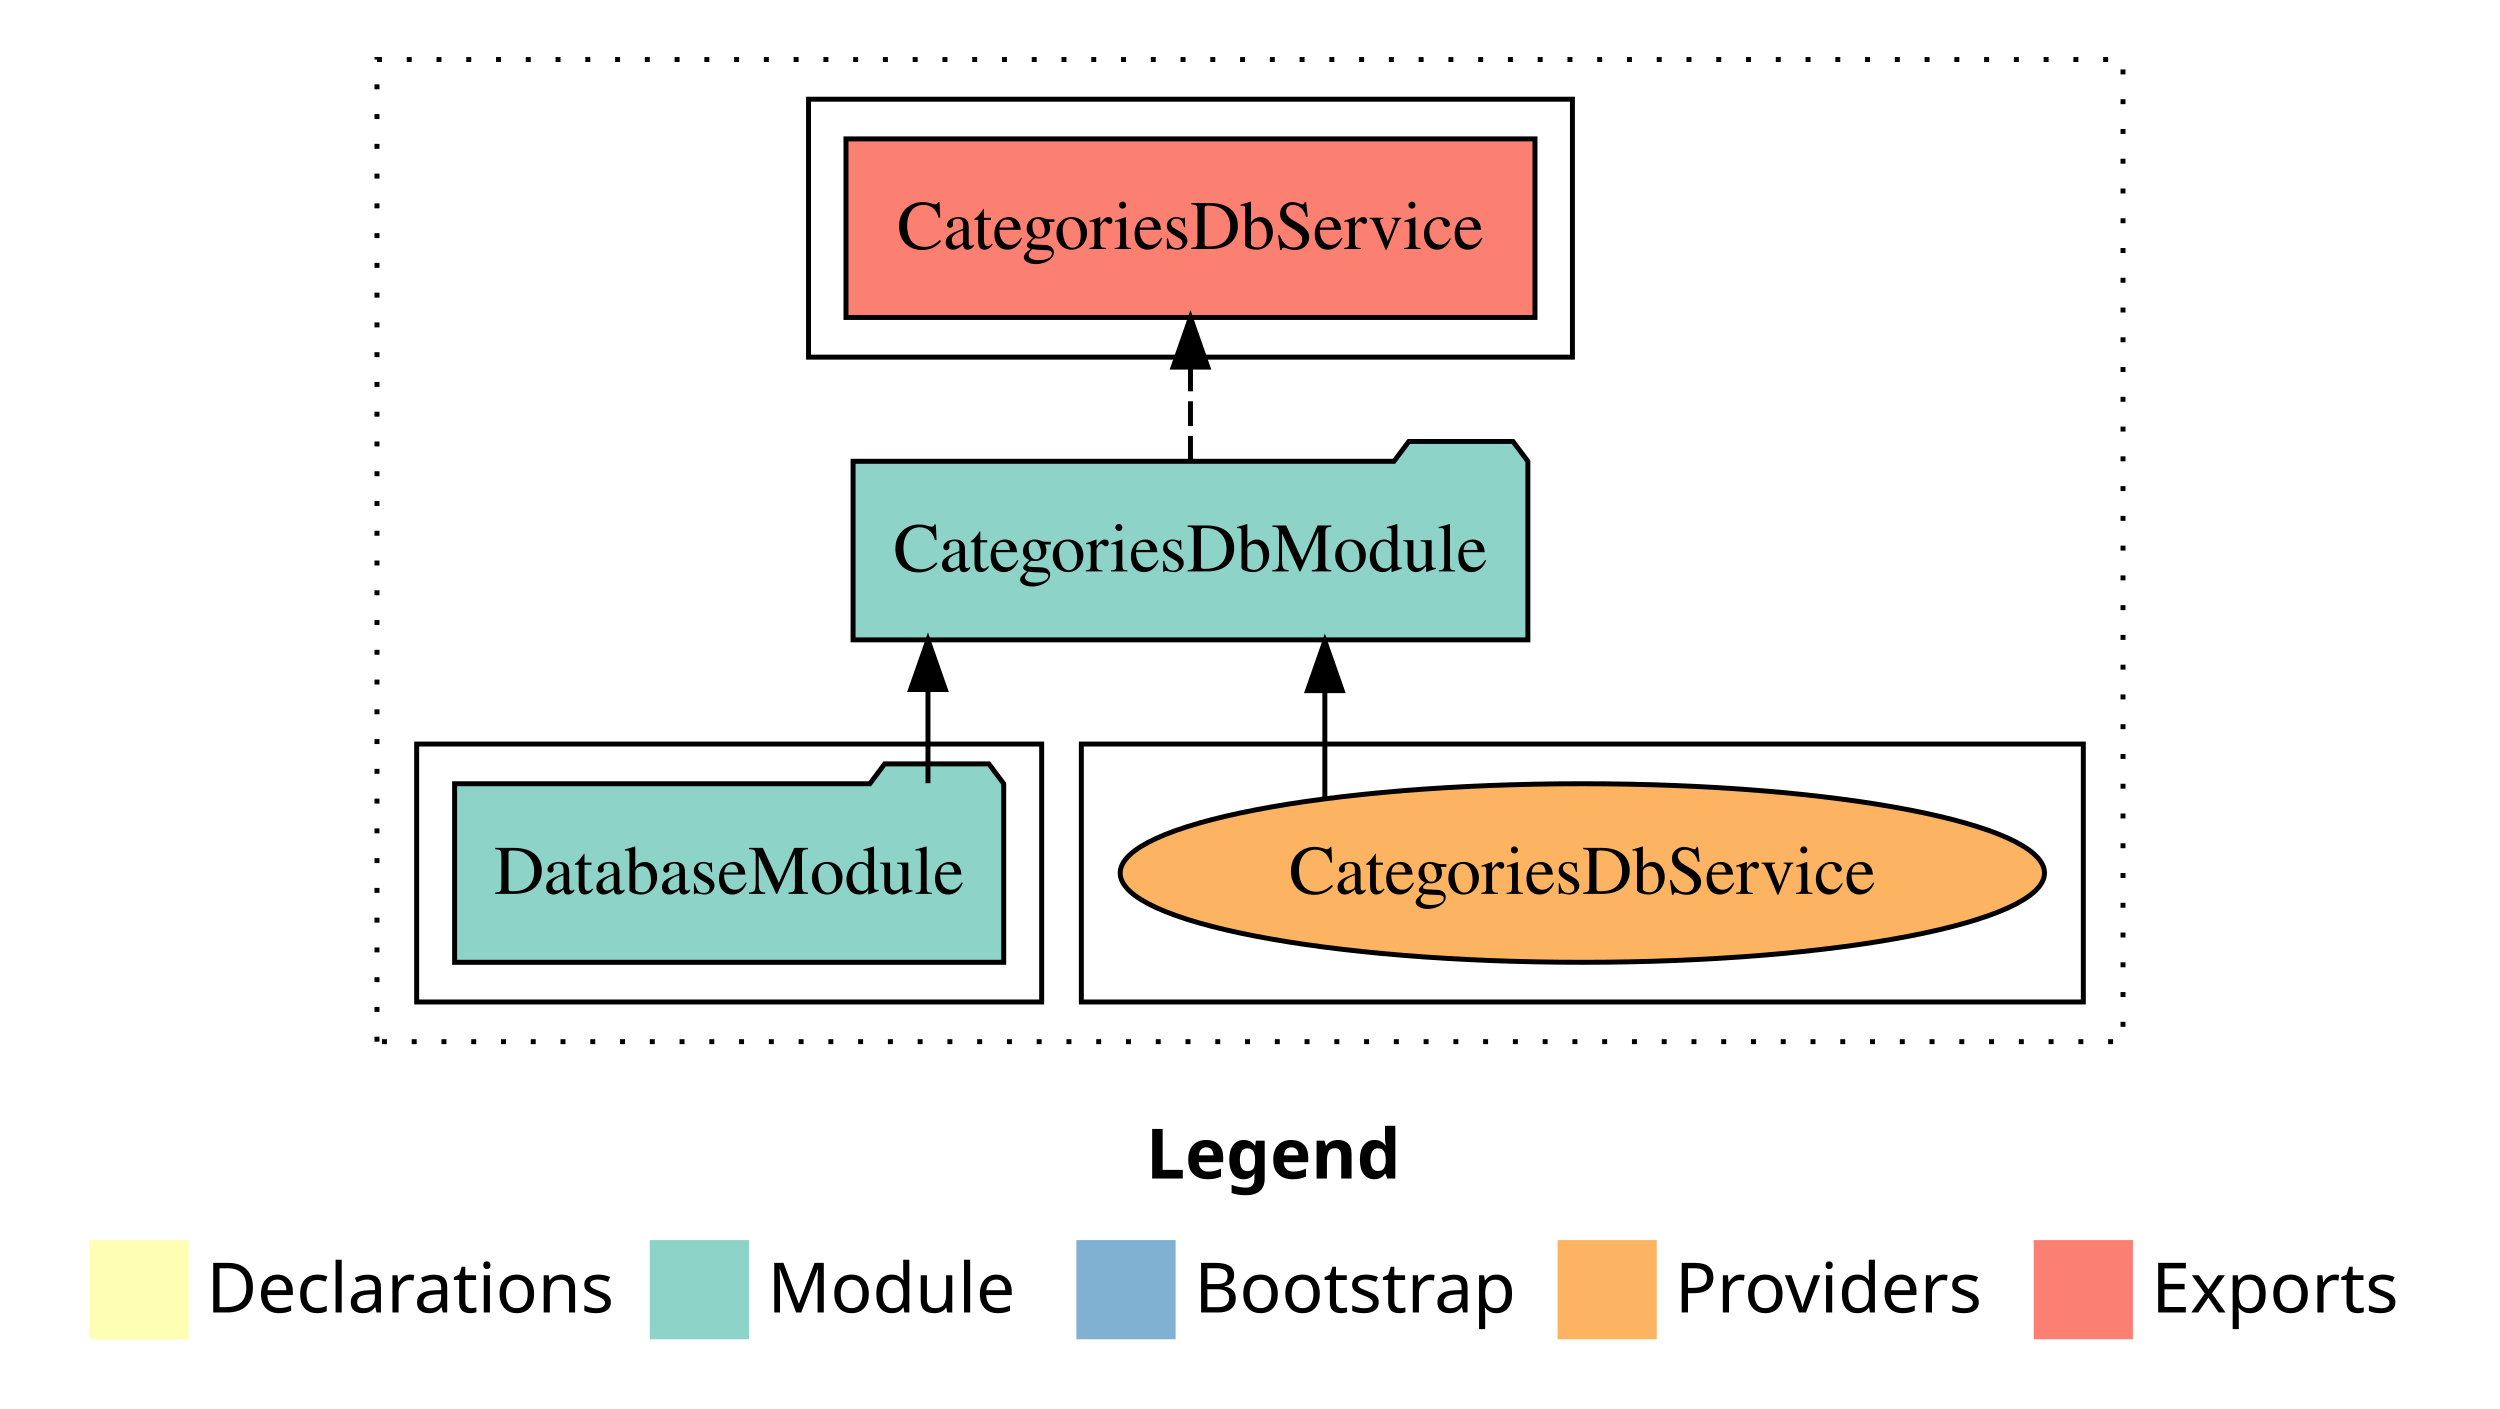
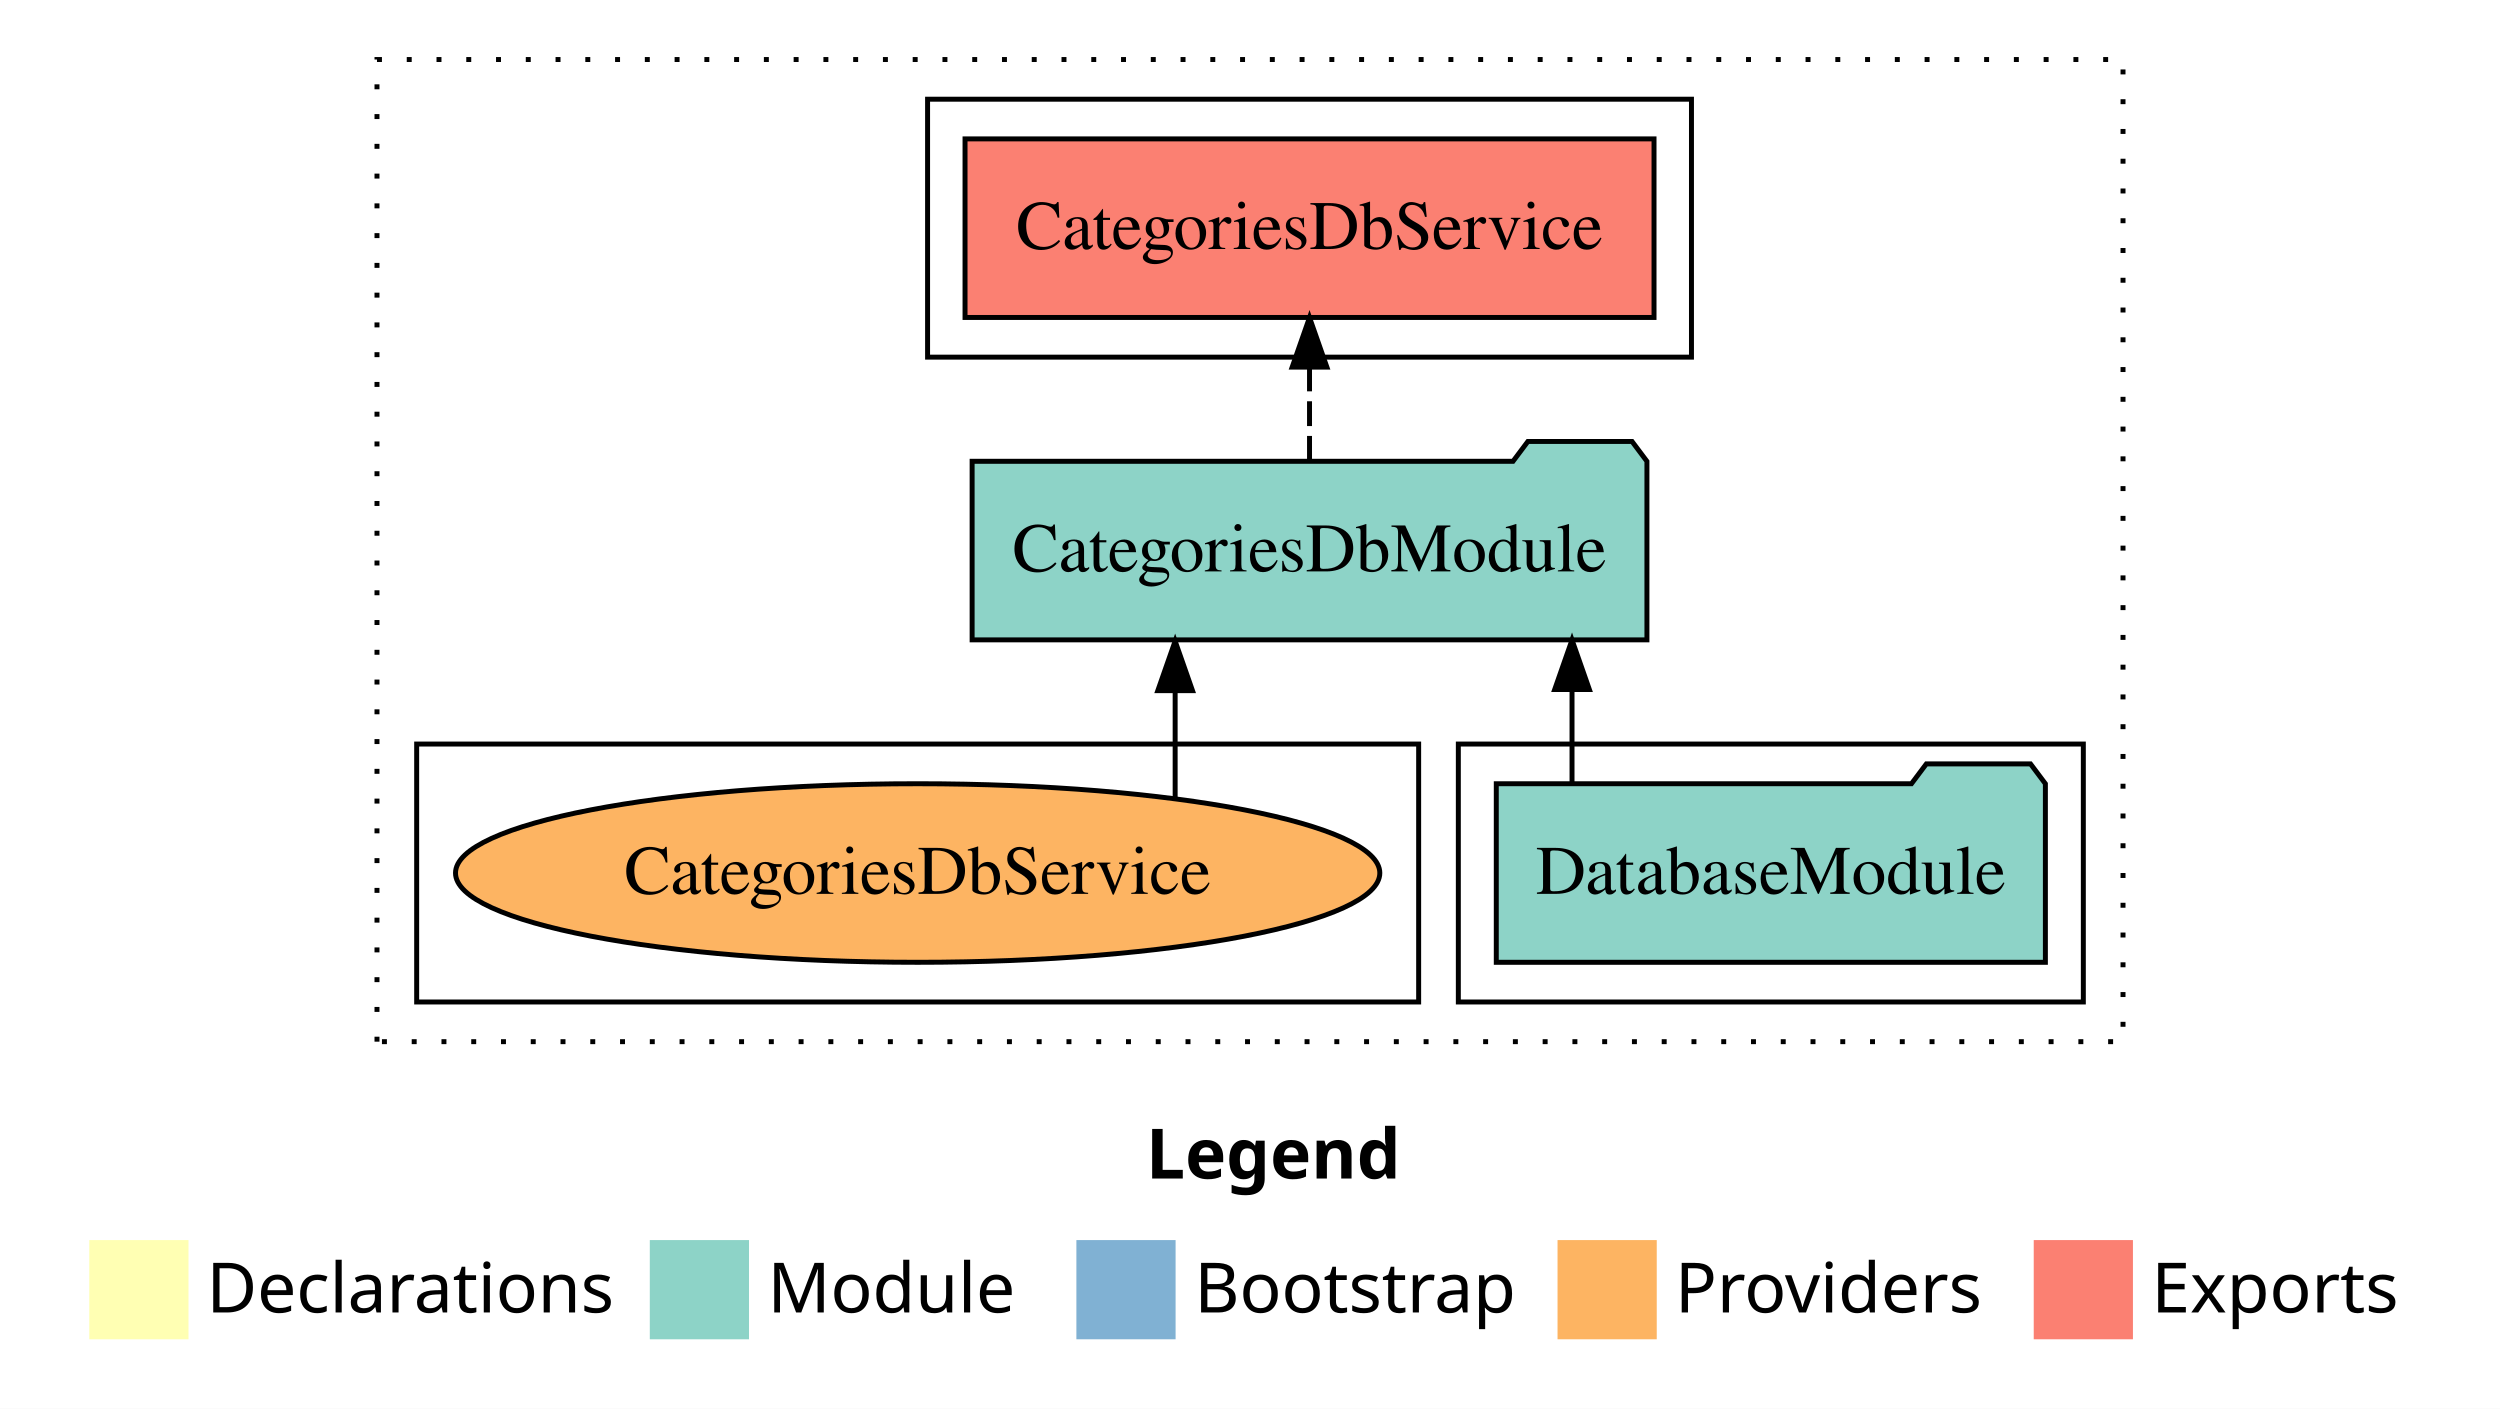
<svg xmlns="http://www.w3.org/2000/svg" width="504pt" height="284pt" viewBox="0.00 0.00 504.00 284.00">
  <g id="graph0" class="graph" transform="scale(1 1) rotate(0) translate(4 280)">
    <polygon fill="white" stroke="transparent" points="-4,4 -4,-280 500,-280 500,4 -4,4" />
    <text text-anchor="start" x="227.01" y="-42.4" font-family="Times-12" font-weight="bold" font-size="14.00">Legend</text>
    <polygon fill="#ffffb3" stroke="transparent" points="14,-10 14,-30 34,-30 34,-10 14,-10" />
    <text text-anchor="start" x="37.63" y="-15.4" font-family="Times-12" font-size="14.00">  Declarations</text>
    <polygon fill="#8dd3c7" stroke="transparent" points="127,-10 127,-30 147,-30 147,-10 127,-10" />
    <text text-anchor="start" x="150.73" y="-15.4" font-family="Times-12" font-size="14.00">  Module</text>
    <polygon fill="#80b1d3" stroke="transparent" points="213,-10 213,-30 233,-30 233,-10 213,-10" />
    <text text-anchor="start" x="236.78" y="-15.4" font-family="Times-12" font-size="14.00">  Bootstrap</text>
    <polygon fill="#fdb462" stroke="transparent" points="310,-10 310,-30 330,-30 330,-10 310,-10" />
    <text text-anchor="start" x="333.67" y="-15.4" font-family="Times-12" font-size="14.00">  Providers</text>
    <polygon fill="#fb8072" stroke="transparent" points="406,-10 406,-30 426,-30 426,-10 406,-10" />
    <text text-anchor="start" x="429.73" y="-15.4" font-family="Times-12" font-size="14.00">  Exports</text>
    <g id="clust1" class="cluster">
      <polygon fill="none" stroke="black" stroke-dasharray="1,5" points="72,-70 72,-268 424,-268 424,-70 72,-70" />
    </g>
-     <g id="clust4" class="cluster">
-       <polygon fill="none" stroke="black" points="159,-208 159,-260 313,-260 313,-208 159,-208" />
+     <g id="clust3" class="cluster">
+       <polygon fill="none" stroke="black" points="290,-78 290,-130 416,-130 416,-78 290,-78" />
    </g>
    <g id="clust6" class="cluster">
-       <polygon fill="none" stroke="black" points="214,-78 214,-130 416,-130 416,-78 214,-78" />
+       <polygon fill="none" stroke="black" points="80,-78 80,-130 282,-130 282,-78 80,-78" />
    </g>
-     <g id="clust3" class="cluster">
-       <polygon fill="none" stroke="black" points="80,-78 80,-130 206,-130 206,-78 80,-78" />
+     <g id="clust4" class="cluster">
+       <polygon fill="none" stroke="black" points="183,-208 183,-260 337,-260 337,-208 183,-208" />
    </g>
    <g id="node1" class="node">
-       <polygon fill="#8dd3c7" stroke="black" points="198.35,-122 195.35,-126 174.35,-126 171.35,-122 87.65,-122 87.65,-86 198.35,-86 198.35,-122" />
-       <text text-anchor="middle" x="143" y="-99.8" font-family="Times,serif" font-size="14.00">DatabaseModule</text>
+       <polygon fill="#8dd3c7" stroke="black" points="408.35,-122 405.35,-126 384.35,-126 381.35,-122 297.65,-122 297.65,-86 408.35,-86 408.35,-122" />
+       <text text-anchor="middle" x="353" y="-99.8" font-family="Times,serif" font-size="14.00">DatabaseModule</text>
    </g>
    <g id="node2" class="node">
-       <polygon fill="#8dd3c7" stroke="black" points="304.02,-187 301.02,-191 280.02,-191 277.02,-187 167.98,-187 167.98,-151 304.02,-151 304.02,-187" />
-       <text text-anchor="middle" x="236" y="-164.8" font-family="Times,serif" font-size="14.00">CategoriesDbModule</text>
+       <polygon fill="#8dd3c7" stroke="black" points="328.02,-187 325.02,-191 304.02,-191 301.02,-187 191.98,-187 191.98,-151 328.02,-151 328.02,-187" />
+       <text text-anchor="middle" x="260" y="-164.8" font-family="Times,serif" font-size="14.00">CategoriesDbModule</text>
    </g>
    <g id="edge1" class="edge">
-       <path fill="none" stroke="black" d="M183.08,-122.11C183.08,-122.11 183.08,-140.99 183.08,-140.99" />
-       <polygon fill="black" stroke="black" points="179.58,-140.99 183.08,-150.99 186.58,-140.99 179.58,-140.99" />
+       <path fill="none" stroke="black" d="M312.92,-122.11C312.92,-122.11 312.92,-140.99 312.92,-140.99" />
+       <polygon fill="black" stroke="black" points="309.42,-140.99 312.92,-150.99 316.42,-140.99 309.42,-140.99" />
    </g>
    <g id="node3" class="node">
-       <polygon fill="#fb8072" stroke="black" points="305.45,-252 166.55,-252 166.55,-216 305.45,-216 305.45,-252" />
-       <text text-anchor="middle" x="236" y="-229.8" font-family="Times,serif" font-size="14.00">CategoriesDbService </text>
+       <polygon fill="#fb8072" stroke="black" points="329.45,-252 190.55,-252 190.55,-216 329.45,-216 329.45,-252" />
+       <text text-anchor="middle" x="260" y="-229.8" font-family="Times,serif" font-size="14.00">CategoriesDbService </text>
    </g>
    <g id="edge2" class="edge">
-       <path fill="none" stroke="black" stroke-dasharray="5,2" d="M236,-187.11C236,-187.11 236,-205.99 236,-205.99" />
-       <polygon fill="black" stroke="black" points="232.5,-205.99 236,-215.99 239.5,-205.99 232.5,-205.99" />
+       <path fill="none" stroke="black" stroke-dasharray="5,2" d="M260,-187.11C260,-187.11 260,-205.99 260,-205.99" />
+       <polygon fill="black" stroke="black" points="256.5,-205.99 260,-215.99 263.5,-205.99 256.5,-205.99" />
    </g>
    <g id="node4" class="node">
-       <ellipse fill="#fdb462" stroke="black" cx="315" cy="-104" rx="93.17" ry="18" />
-       <text text-anchor="middle" x="315" y="-99.8" font-family="Times,serif" font-size="14.00">CategoriesDbService</text>
+       <ellipse fill="#fdb462" stroke="black" cx="181" cy="-104" rx="93.17" ry="18" />
+       <text text-anchor="middle" x="181" y="-99.8" font-family="Times,serif" font-size="14.00">CategoriesDbService</text>
    </g>
    <g id="edge3" class="edge">
-       <path fill="none" stroke="black" d="M263.09,-119.08C263.09,-119.08 263.09,-140.76 263.09,-140.76" />
-       <polygon fill="black" stroke="black" points="259.59,-140.76 263.09,-150.76 266.59,-140.76 259.59,-140.76" />
+       <path fill="none" stroke="black" d="M232.91,-119.08C232.91,-119.08 232.91,-140.76 232.91,-140.76" />
+       <polygon fill="black" stroke="black" points="229.41,-140.76 232.91,-150.76 236.41,-140.76 229.41,-140.76" />
    </g>
  </g>
</svg>
